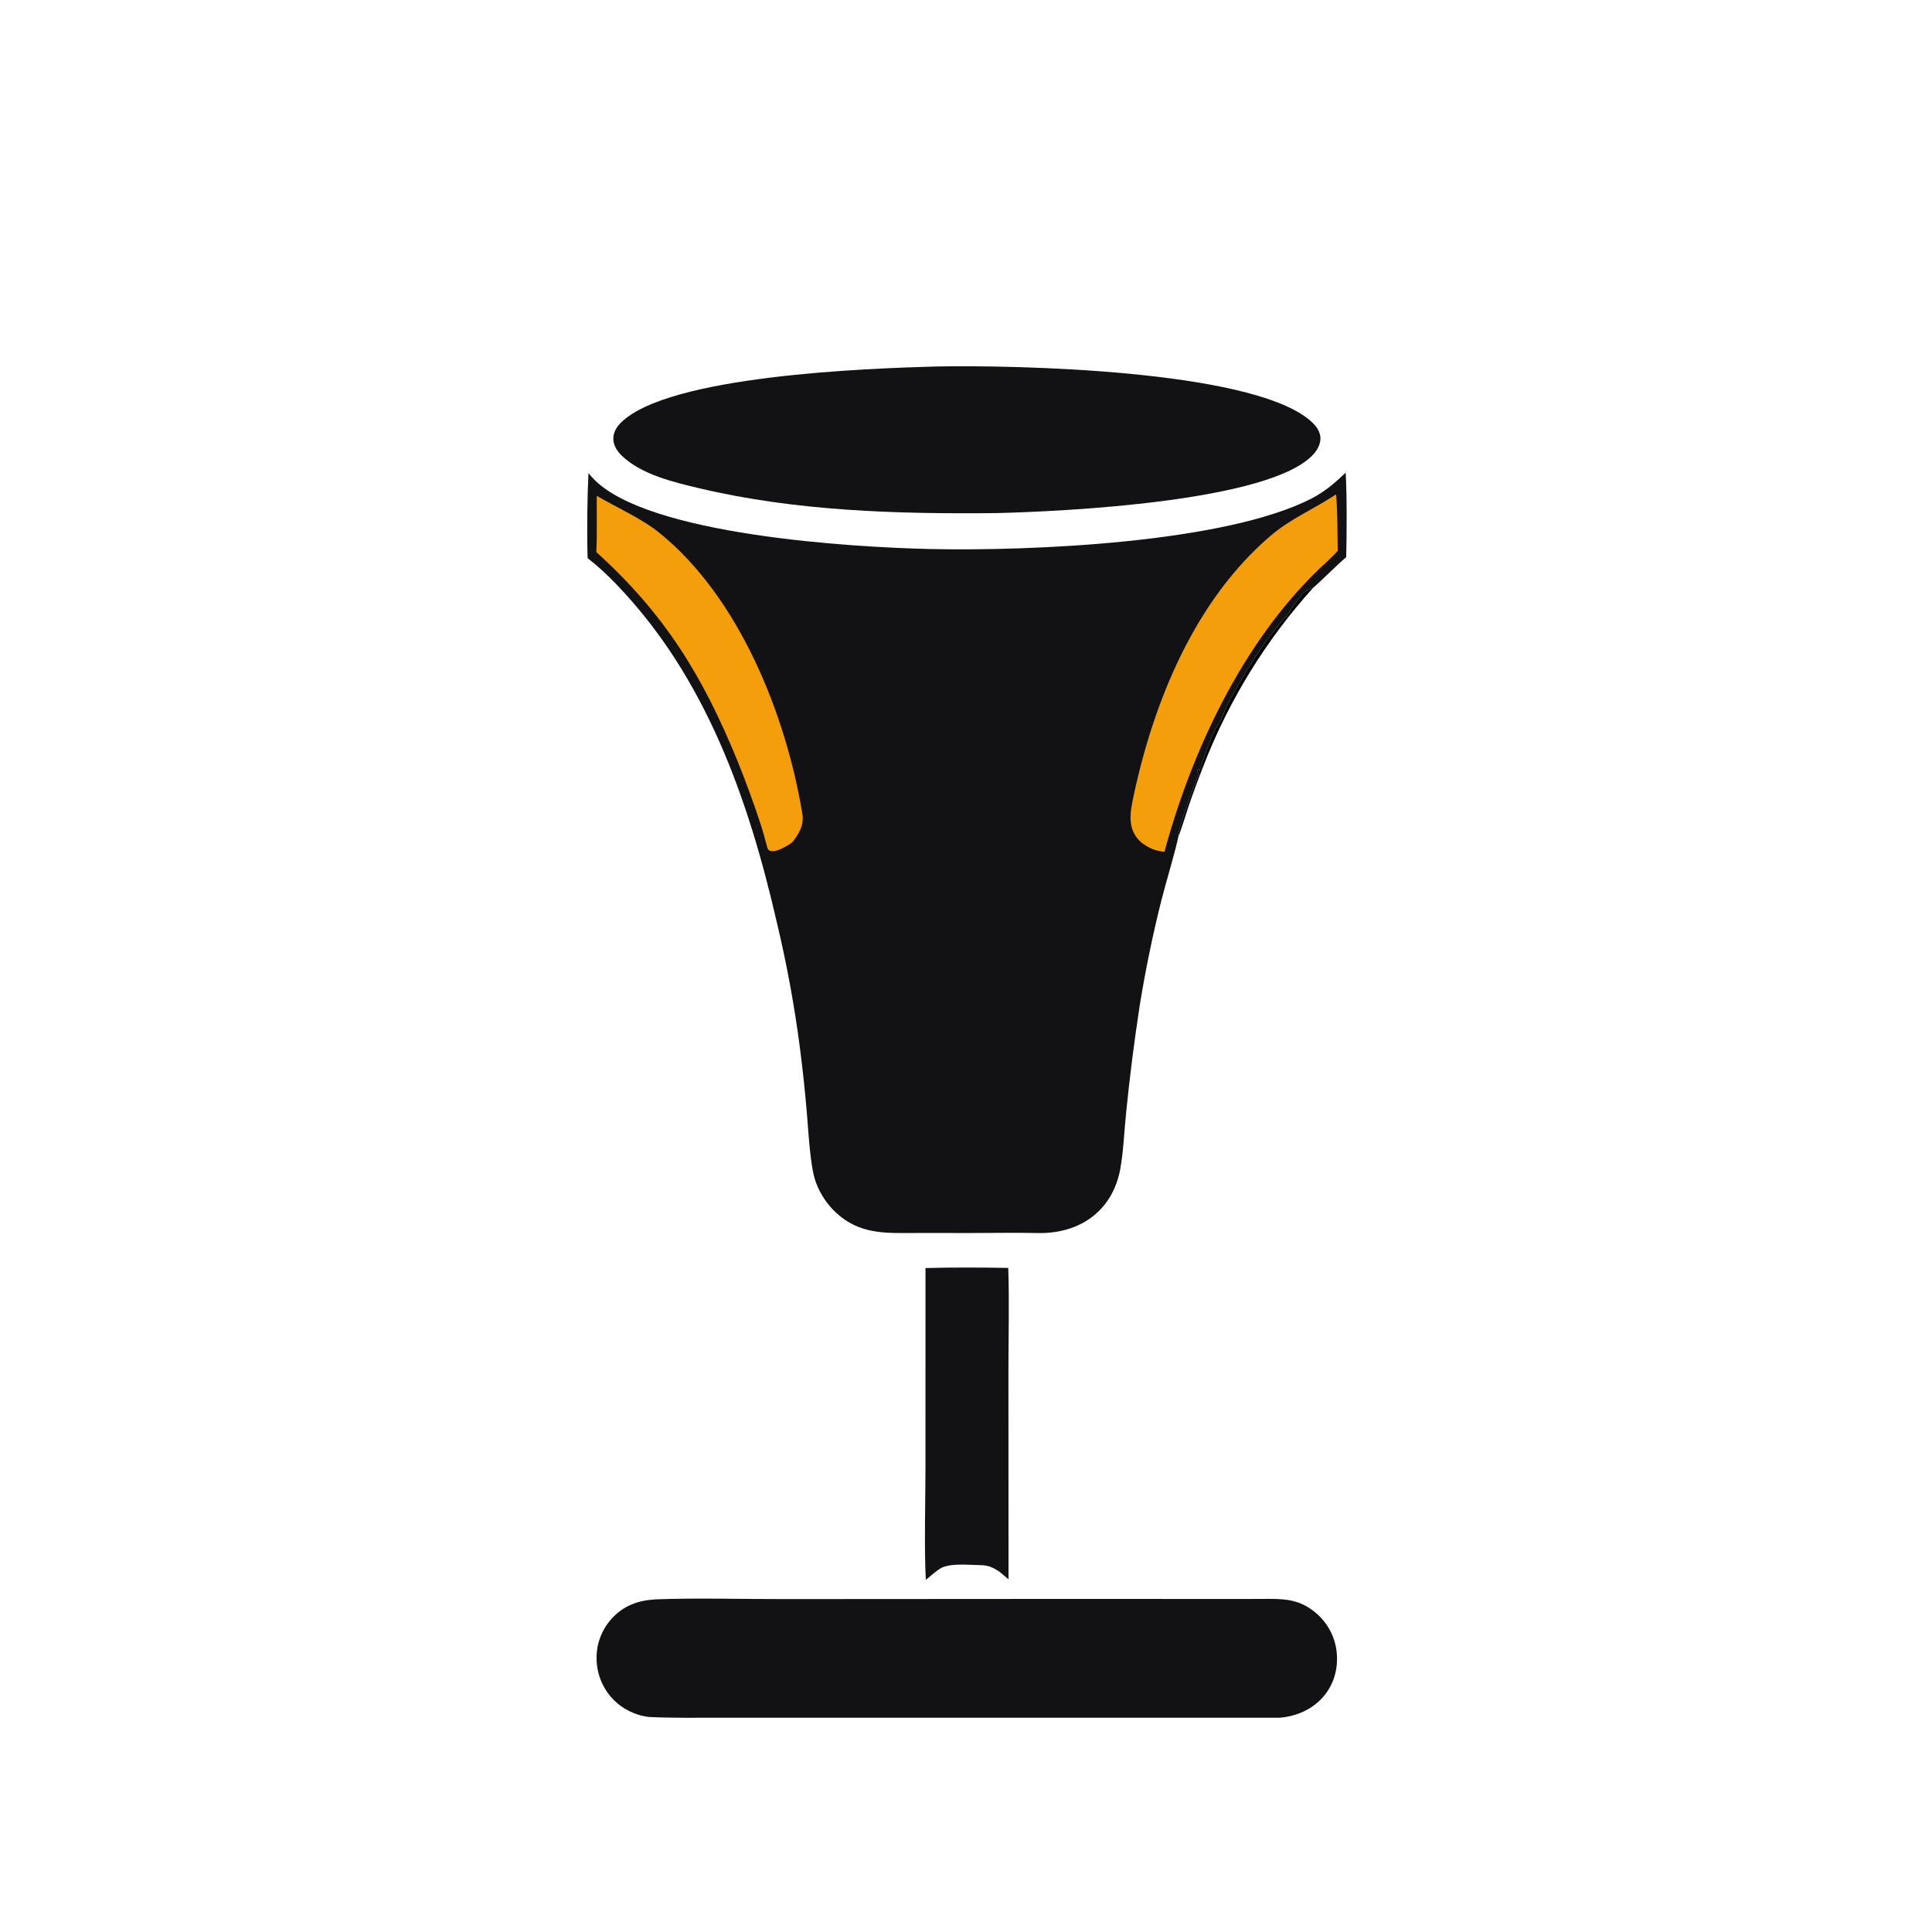
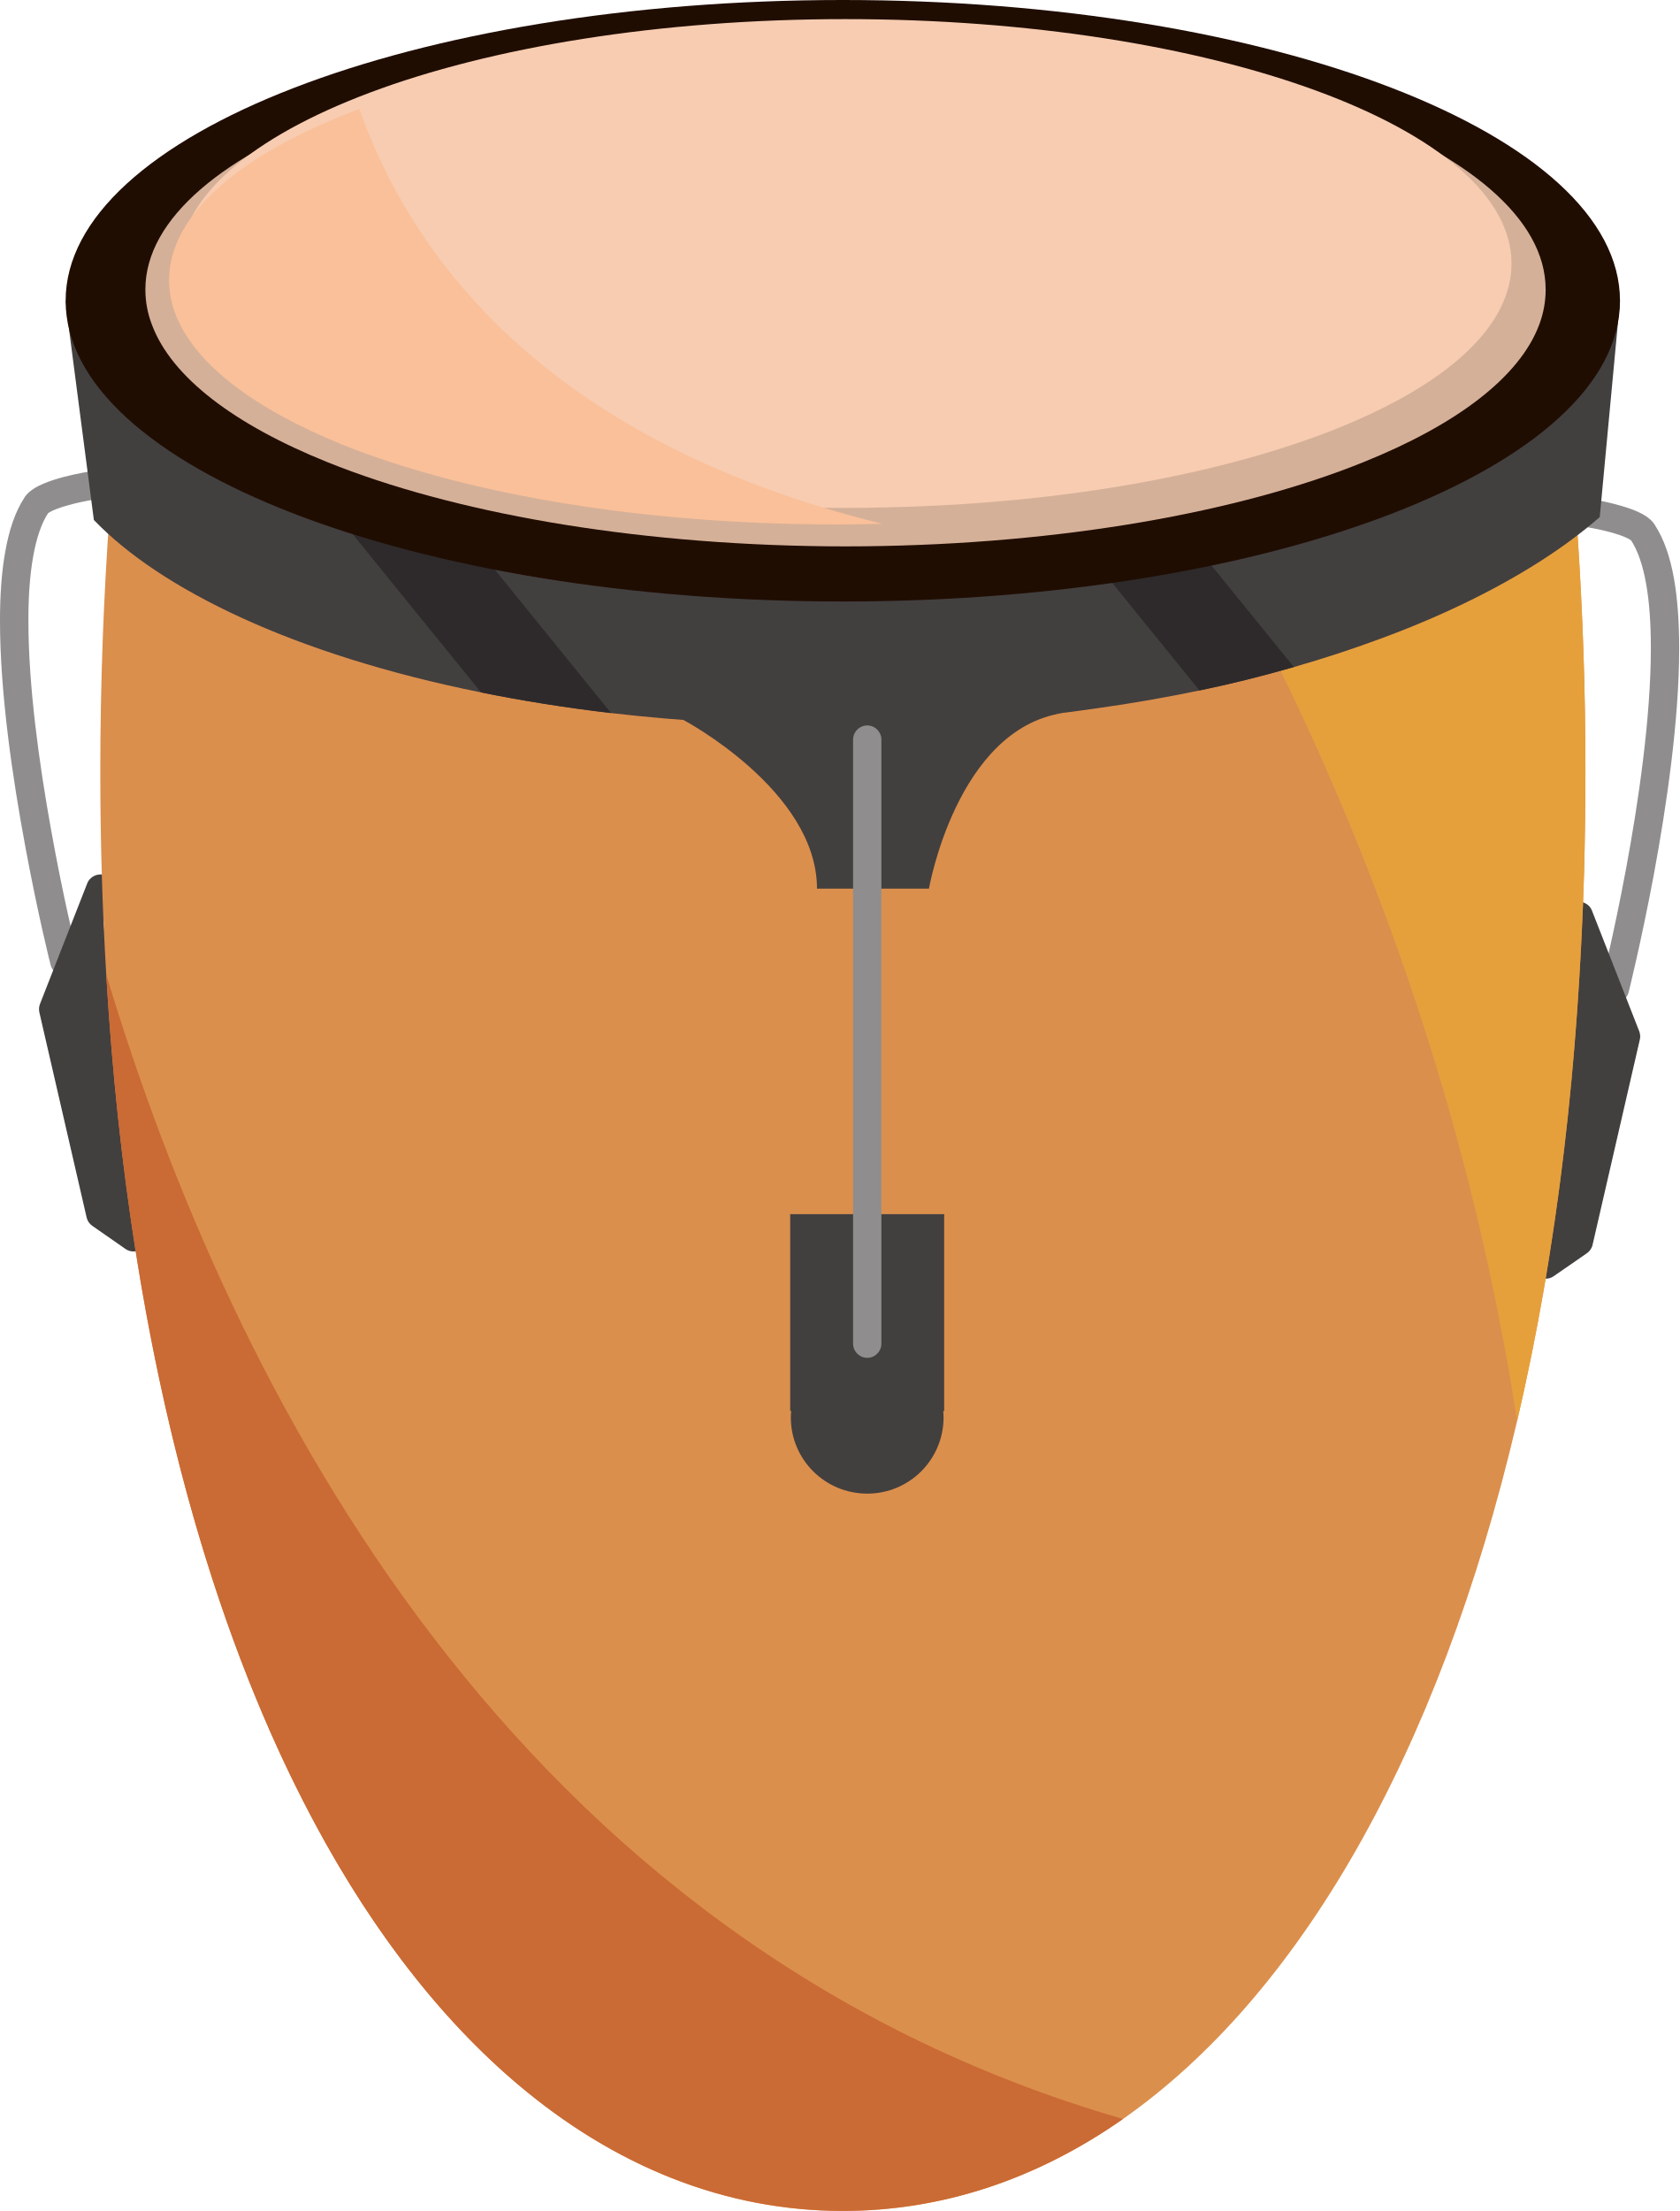
- <svg xmlns="http://www.w3.org/2000/svg" width="1024" height="1024" viewBox="0 0 1024 1024">
-   <path fill="#121214" d="M713.222 250.536c.724 10.785.595 33.9.298 44.775-6.096 5.225-11.602 11.073-17.571 16.268-6.939 1.572-10.736 11.187-14.867 15.828-12.262 13.777-21.587 29.49-30.281 45.675-2.259 4.204-3.067 8.812-6.058 12.382-2.15 3.04-7.933 19.552-8.944 23.276-.558-.735-.28-.344-.833-1.176l-.484 1.291c.506.655.718.866 1.006 1.646-1.818 2.956-11.014 29.049-11.056 32.208l.251.276c-2.189 9.958-6.465 23.834-9.114 34.182a663 663 0 0 0-11.478 55.694 1077 1077 0 0 0-7.236 57.044c-1.052 10.064-1.354 20.094-3.151 30.04-4.276 22.185-21.719 34.103-43.769 33.595-11.181-.257-23.238-.024-34.381-.021l-30.009-.006c-14.64-.011-27.695.975-39.954-8.637a41.7 41.7 0 0 1-13.239-18.434c-3.019-8.415-3.823-26.649-4.685-36.325a768 768 0 0 0-3.731-35.01 640 640 0 0 0-12.228-66.327c-15.031-65.441-37.748-130.095-85.163-179.221-4.921-5.098-9.48-9.352-15.092-13.724-.432-12.624-.196-32.554.438-45.083a45 45 0 0 0 2.681 3.024c28.608 29.902 137.445 36.321 178.608 37.221 53.152 1.162 156.343-3.232 202.093-26.851 6.929-3.577 12.358-8.261 17.949-13.61" />
-   <path fill="#F59E0B" d="M708 262.081c.814.899.966 26.745 1.019 29.838-2.71 3.195-6.819 6.713-9.899 9.676-40.609 39.06-67.433 96.311-81.958 149.919-5.621-.837-7.43-1.685-11.97-4.761-8.202-6.912-6.209-16.347-4.207-25.631 10.826-50.205 32.517-102.947 72.331-137.059 10.756-9.216 23.218-14.273 34.684-21.982m-391.702.723c10.291 6.053 23.664 11.924 33.097 19.534 42.355 34.167 67.177 96.436 75.874 149.026.982 5.937-1.791 10.542-5.247 14.941-2.261 1.854-12.007 7.936-13.352 2.877-1.098-4.127-2.233-8.409-3.556-12.494a561 561 0 0 0-12.139-33.171c-18.554-45.418-38.591-78.001-74.92-110.921.512-9.797.139-19.915.243-29.792" />
-   <path fill="#121214" d="M347.569 847.697c21.076-.844 46.819-.088 68.281-.147l147.247-.09 79.756.025c8.71-.008 17.537.056 26.238-.022 10.889-.097 19.019-.194 27.889 7.038a31.57 31.57 0 0 1 11.531 21.541c1.665 18.966-11.723 32.857-30.223 34.382l-223.537-.004-73.747.015c-11.824-.021-24.453.187-36.233-.367-5.982-.282-12.975-3.333-17.56-7.287a31.34 31.34 0 0 1-10.939-21.841 30.8 30.8 0 0 1 7.679-22.738c6.394-7.181 14.233-10.004 23.618-10.505m148.639-653.445c43.441-.824 164.039 1.897 196.948 27.617 3.071 2.401 6.29 5.621 6.669 9.716.317 3.426-1.462 6.769-3.709 9.235-22.919 25.15-132.974 30.294-167.844 31.124-52.551.572-106.306-.989-157.642-13.156-13.534-3.207-30.425-7.21-40.802-17.001-2.565-2.42-4.738-5.587-4.754-9.241-.015-3.241 1.578-6.035 3.796-8.297 24.843-25.331 131.804-29.02 167.338-29.997m-5.677 477.841c13.479-.401 30.348-.313 43.858-.068.626 16.915.098 37.571.098 54.666l.049 110.379-4.752-4.001c-3.372-2.178-5.723-3.442-9.974-3.505-5.855-.087-15.852-1.176-20.949 1.503-2.18 1.145-6.207 4.659-8.163 6.316-.903-17.43-.183-42.005-.18-59.817z" />
-   <path d="m624.683 442.985-.251-.276c.042-3.159 9.238-29.252 11.056-32.208-.288-.78-.5-.991-1.006-1.646l.484-1.291c.553.832.275.441.833 1.176 1.011-3.724 6.794-20.236 8.944-23.276 2.991-3.57 3.799-8.178 6.058-12.382 8.694-16.185 18.019-31.898 30.281-45.675 4.131-4.641 7.928-14.256 14.867-15.828a305.2 305.2 0 0 0-58.048 94.202 504 504 0 0 0-7.817 21.197c-.785 2.349-4.705 14.847-5.401 16.007" />
+ <svg xmlns="http://www.w3.org/2000/svg" width="57.94mm" height="76.274mm" viewBox="0 0 57.94 76.274" version="1.1" id="svg1" xml:space="preserve">
+   <defs id="defs1" />
+   <g id="g1" transform="matrix(0.2645833,0,0,0.2645833,-701.2728,-287.0306)">
+     <g id="g18">
+       <path id="path1274" d="m 2662.2,1146.307 c -0.04,0.013 -1.627,0.253 -3.413,0.72 -0.893,0.24 -1.84,0.533 -2.707,0.907 -0.427,0.187 -0.84,0.387 -1.24,0.653 -0.4,0.267 -0.8,0.573 -1.147,1.08 v 0.013 c -1.267,1.92 -2.027,4.307 -2.52,7.04 -0.493,2.72 -0.693,5.787 -0.693,9.067 0,9.44 1.653,20.6 3.307,29.467 1.64,8.853 3.28,15.373 3.293,15.4 0.253,0.987 1.253,1.587 2.24,1.333 1,-0.24 1.6,-1.253 1.347,-2.24 0,0 -0.027,-0.093 -0.067,-0.293 -0.36,-1.427 -1.973,-8.093 -3.48,-16.547 -1.52,-8.44 -2.947,-18.667 -2.933,-27.12 -0.013,-3.12 0.187,-6 0.627,-8.427 0.427,-2.413 1.107,-4.373 1.96,-5.64 v 0 l -0.387,-0.253 0.347,0.307 0.04,-0.053 -0.387,-0.253 0.347,0.307 v 0 c 0.053,-0.067 0.547,-0.36 1.16,-0.587 0.933,-0.36 2.187,-0.68 3.173,-0.893 0.493,-0.107 0.933,-0.187 1.24,-0.24 0.147,-0.027 0.267,-0.053 0.347,-0.067 l 0.12,-0.013 c 1.013,-0.16 1.693,-1.107 1.547,-2.12 -0.16,-1.013 -1.107,-1.693 -2.12,-1.547" style="fill:#8f8d8d;fill-opacity:1;fill-rule:nonzero;stroke:none;stroke-width:0.133" />
+       <path id="path1275" d="m 2663.573,1200.707 -6.16,15.712 6.16,26.727 4.32,3.017 -4.32,-45.456" style="fill:#423f3f;fill-opacity:1;fill-rule:nonzero;stroke:none;stroke-width:0.133" />
+       <path id="path1276" d="m 2661.853,1200.027 -6.16,15.719 c -0.133,0.344 -0.16,0.728 -0.08,1.088 l 6.16,26.727 c 0.093,0.447 0.36,0.84 0.733,1.101 l 4.333,3.017 c 0.827,0.584 1.987,0.38 2.573,-0.457 0.587,-0.837 0.373,-1.991 -0.467,-2.575 l -3.733,-2.609 -5.867,-25.476 5.947,-15.188 c 0.373,-0.947 -0.093,-2.027 -1.053,-2.4 -0.947,-0.36 -2.013,0.107 -2.387,1.053 v 0" style="fill:#423f3f;fill-opacity:1;fill-rule:nonzero;stroke:none;stroke-width:0.133" />
+       <path id="path1277" d="m 2857.187,1153.533 0.053,0.013 c 0.307,0.04 1.8,0.293 3.28,0.693 0.733,0.2 1.467,0.44 1.987,0.68 0.267,0.12 0.48,0.227 0.6,0.32 l 0.107,0.08 0.013,-0.013 -0.013,0.013 v 0 l 0.013,-0.013 -0.013,0.013 0.36,-0.307 -0.4,0.253 0.04,0.053 0.36,-0.307 -0.4,0.253 v 0 c 0.853,1.28 1.547,3.227 1.973,5.653 0.44,2.427 0.627,5.293 0.627,8.427 0,9.013 -1.613,20.053 -3.24,28.787 -0.813,4.36 -1.627,8.16 -2.24,10.867 -0.293,1.347 -0.547,2.427 -0.733,3.16 -0.08,0.373 -0.16,0.653 -0.2,0.853 -0.053,0.187 -0.067,0.28 -0.067,0.28 -0.253,0.993 0.347,1.999 1.333,2.248 0.987,0.251 2,-0.351 2.253,-1.34 0,-0.027 1.64,-6.548 3.293,-15.401 1.64,-8.853 3.293,-20.013 3.293,-29.453 0,-3.28 -0.2,-6.347 -0.68,-9.08 -0.493,-2.72 -1.267,-5.12 -2.533,-7.04 v -0.013 c -0.347,-0.507 -0.747,-0.813 -1.133,-1.08 -0.707,-0.453 -1.467,-0.773 -2.267,-1.04 -2.36,-0.813 -5.067,-1.2 -5.12,-1.213 -1.013,-0.16 -1.947,0.533 -2.107,1.547 -0.147,1.013 0.547,1.96 1.56,2.107" style="fill:#8f8d8d;fill-opacity:1;fill-rule:nonzero;stroke:none;stroke-width:0.133" />
+       <path id="path1278" d="m 2856.373,1204.253 6.16,15.716 -6.16,26.757 -4.32,2.987 4.32,-45.46" style="fill:#423f3f;fill-opacity:1;fill-rule:nonzero;stroke:none;stroke-width:0.133" />
+       <path id="path1279" d="m 2854.653,1204.92 5.947,15.191 -5.867,25.503 -3.72,2.58 c -0.84,0.581 -1.053,1.733 -0.48,2.572 0.587,0.84 1.733,1.049 2.573,0.468 l 4.32,-2.987 c 0.373,-0.261 0.653,-0.66 0.747,-1.105 l 6.16,-26.757 c 0.093,-0.36 0.053,-0.747 -0.08,-1.091 l -6.16,-15.72 c -0.373,-0.947 -1.44,-1.413 -2.4,-1.04 -0.947,0.373 -1.413,1.44 -1.04,2.387" style="fill:#423f3f;fill-opacity:1;fill-rule:nonzero;stroke:none;stroke-width:0.133" />
+       <path id="path1280" d="m 2857.24,1185.467 c 0,4.427 -0.067,8.773 -0.173,13.053 -0.387,12.64 -1.24,24.696 -2.6,36.125 -1.48,12.587 -3.56,24.42 -6.133,35.46 -10.267,43.888 -28.693,75.121 -51.413,91.028 -11.267,7.88 -23.587,11.973 -36.52,11.973 -49.347,0 -90.067,-59.82 -96.067,-161.227 -0.507,-8.52 -0.773,-17.32 -0.773,-26.413 0,-23.133 1.693,-45.413 4.827,-66.267 h 184.027 c 3.12,20.853 4.827,43.133 4.827,66.267" style="fill:#db8f4c;fill-opacity:1;fill-rule:nonzero;stroke:none;stroke-width:0.133" />
+       <path id="path1281" d="m 2760.4,1373.12 c -30.6,0 -57.88,-23.013 -75.627,-64.669 17.747,41.656 45.027,64.656 75.627,64.656 6.373,0 12.587,-1 18.613,-2.947 -6.027,1.96 -12.24,2.96 -18.613,2.96" style="fill:#e5ad77;fill-opacity:1;fill-rule:nonzero;stroke:none;stroke-width:0.133" />
+       <path id="path1282" d="m 2760.4,1373.107 c -30.6,0 -57.88,-23 -75.627,-64.656 -10.867,-25.523 -18.16,-58.044 -20.44,-96.571 16.333,54.387 53.133,126.293 132.6,149.24 -5.72,4 -11.72,7.027 -17.92,9.04 -6.027,1.947 -12.24,2.947 -18.613,2.947" style="fill:#ca6a34;fill-opacity:1;fill-rule:nonzero;stroke:none;stroke-width:0.133" />
+       <path id="path1283" d="m 2848.333,1270.105 c -5.933,-38.543 -18.053,-71.599 -30.84,-97.812 0.573,-0.16 1.147,-0.32 1.72,-0.48 v 0 0 c 3.88,-1.12 7.573,-2.307 11.04,-3.613 l 0.013,0.013 c 1.493,-0.547 2.947,-1.12 4.36,-1.693 2.333,-0.947 4.56,-1.933 6.667,-2.947 5.867,-2.813 10.867,-5.84 14.92,-8.96 0.68,10.08 1.027,20.373 1.027,30.853 0,4.427 -0.067,8.773 -0.173,13.053 -0.04,1.333 -0.08,2.653 -0.133,3.973 -0.093,2.48 -0.213,4.933 -0.347,7.36 -0.467,8.561 -1.173,16.828 -2.12,24.792 -0.493,4.188 -1.053,8.292 -1.68,12.312 -0.227,1.547 -0.48,3.083 -0.733,4.605 -1.08,6.407 -2.333,12.589 -3.72,18.543 v 0 m 4.787,-146.039 h -43.853 -14.787 -5.533 c -1.227,-1.733 -2.413,-3.36 -3.533,-4.867 h 67 c 0.253,1.613 0.48,3.24 0.707,4.867" style="fill:#e6a03b;fill-opacity:1;fill-rule:nonzero;stroke:none;stroke-width:0.133" />
+       <path id="path1284" d="m 2830.267,1168.213 -0.013,-0.013 c 0.013,0 0.013,0 0.013,0 1.493,-0.547 2.947,-1.107 4.36,-1.68 -1.413,0.573 -2.867,1.147 -4.36,1.693" style="fill:#f07728;fill-opacity:1;fill-rule:nonzero;stroke:none;stroke-width:0.133" />
+       <path id="path1285" d="m 2861.747,1124.067 c 0,0 -1.16,12.28 -2.64,28.187 -4.48,3.933 -10.467,7.787 -17.813,11.32 -3.387,1.627 -7.067,3.187 -11.027,4.627 -3.48,1.293 -7.16,2.493 -11.053,3.613 -3.893,1.12 -8.013,2.16 -12.307,3.053 -4.267,0.88 -8.733,1.68 -13.36,2.32 -4.373,0.653 -8.893,1.147 -13.573,1.52 -6.253,0.533 -12.773,0.773 -19.547,0.773 -10.853,0 -20.947,-0.587 -30.253,-1.667 -5.987,-0.707 -11.64,-1.613 -16.96,-2.693 -24.56,-4.947 -41.84,-13.48 -50.493,-22.48 l -3.227,-24.773 -0.44,-3.8 h 202.693" style="fill:#423f3f;fill-opacity:1;fill-rule:nonzero;stroke:none;stroke-width:0.133" />
+       <path id="path1286" d="m 2730.173,1177.813 c -5.987,-0.707 -11.64,-1.613 -16.96,-2.693 v 0 l -41.413,-51.053 h 14.8 l 43.573,53.747" style="fill:#2e2a2b;fill-opacity:1;fill-rule:nonzero;stroke:none;stroke-width:0.133" />
+       <path id="path1287" d="m 2780.493,1124.067 h -14.787 l -2.12,-2.64 h 14.773 l 2.133,2.64" style="fill:#e8b77f;fill-opacity:1;fill-rule:nonzero;stroke:none;stroke-width:0.133" />
+       <path id="path1288" d="m 2806.907,1174.867 -41.2,-50.8 h 14.787 l 38.72,47.747 c -0.573,0.16 -1.147,0.32 -1.72,0.48 -3.387,0.947 -6.92,1.813 -10.587,2.573 v 0" style="fill:#2e2a2b;fill-opacity:1;fill-rule:nonzero;stroke:none;stroke-width:0.133" />
+       <path id="path1289" d="m 2861.747,1124.053 c 0,21.667 -45.373,39.213 -101.347,39.213 -55.987,0 -101.36,-17.547 -101.36,-39.213 0,-21.64 45.373,-39.213 101.36,-39.213 55.973,0 101.347,17.573 101.347,39.213" style="fill:#200d02;fill-opacity:1;fill-rule:nonzero;stroke:none;stroke-width:0.133" />
+       <path id="path1290" d="m 2852.053,1122.587 c 0,1.56 -0.28,3.093 -0.84,4.587 -2.573,6.867 -10.813,13.053 -22.947,17.933 -16.16,6.52 -39.267,10.68 -65.027,10.96 -0.827,0.013 -1.653,0.013 -2.507,0.013 -0.827,0 -1.667,0 -2.493,-0.013 -25.747,-0.28 -48.853,-4.44 -65.04,-10.96 -12.12,-4.88 -20.347,-11.067 -22.907,-17.933 -0.573,-1.493 -0.853,-3.027 -0.853,-4.587 0,-18.507 40.88,-33.493 91.293,-33.493 50.44,0 91.32,14.987 91.32,33.493" style="fill:#d5b098;fill-opacity:1;fill-rule:nonzero;stroke:none;stroke-width:0.133" />
+       <path id="path1291" d="m 2847.6,1119.2 c 0,1.507 -0.28,2.947 -0.813,4.373 -2.427,6.547 -10.28,12.44 -21.8,17.08 -14.613,5.867 -35.12,9.76 -58.093,10.32 -1.253,0.04 -2.52,0.053 -3.773,0.08 -0.787,0.013 -1.573,0.013 -2.387,0.013 -0.787,0 -1.587,0 -2.373,-0.013 -24.48,-0.227 -46.467,-4.2 -61.853,-10.4 -11.507,-4.64 -19.347,-10.533 -21.8,-17.08 -0.533,-1.427 -0.813,-2.867 -0.813,-4.373 0,-8.653 9.48,-16.52 24.813,-22.28 15.76,-5.92 37.733,-9.587 62.027,-9.587 47.987,0 86.867,14.28 86.867,31.867" style="fill:#f7ccb1;fill-opacity:1;fill-rule:nonzero;stroke:none;stroke-width:0.133" />
+       <path id="path1292" d="m 2739.6,1178.707 c 0,0 17.427,9.213 17.427,22 h 14.6 c 0,0 3.613,-20.76 17.427,-22.893" style="fill:#423f3f;fill-opacity:1;fill-rule:nonzero;stroke:none;stroke-width:0.133" />
+       <path id="path1293" d="m 2765.52,1153.133 c -1.24,0.04 -2.493,0.053 -3.773,0.067 -0.787,0.027 -1.56,0.027 -2.373,0.027 -0.787,0 -1.587,0 -2.373,-0.027 -24.48,-0.24 -46.48,-4.213 -61.88,-10.387 -11.493,-4.68 -19.333,-10.547 -21.787,-17.107 -0.52,-1.413 -0.8,-2.867 -0.8,-4.347 0,-8.653 9.467,-16.547 24.813,-22.307 6.467,18.4 23.493,43.08 68.173,54.08" style="fill:#fac099;fill-opacity:1;fill-rule:nonzero;stroke:none;stroke-width:0.133" />
+       <path id="path1294" d="m 2773.613,1243.145 h -20.08 v 25.661 h 0.133 c -0.04,0.275 -0.053,0.549 -0.053,0.836 0,5.499 4.453,9.944 9.973,9.944 5.493,0 9.947,-4.445 9.947,-9.944 0,-0.287 -0.027,-0.561 -0.04,-0.836 h 0.12 v -25.661" style="fill:#423f3f;fill-opacity:1;fill-rule:nonzero;stroke:none;stroke-width:0.133" />
+       <path id="path1295" d="m 2761.733,1181.28 v 78.751 c 0,1.021 0.827,1.849 1.853,1.849 1.013,0 1.84,-0.828 1.84,-1.849 v -78.751 c 0,-1.027 -0.827,-1.853 -1.84,-1.853 -1.027,0 -1.853,0.827 -1.853,1.853" style="fill:#8f8d8d;fill-opacity:1;fill-rule:nonzero;stroke:none;stroke-width:0.133" />
+     </g>
+   </g>
</svg>
